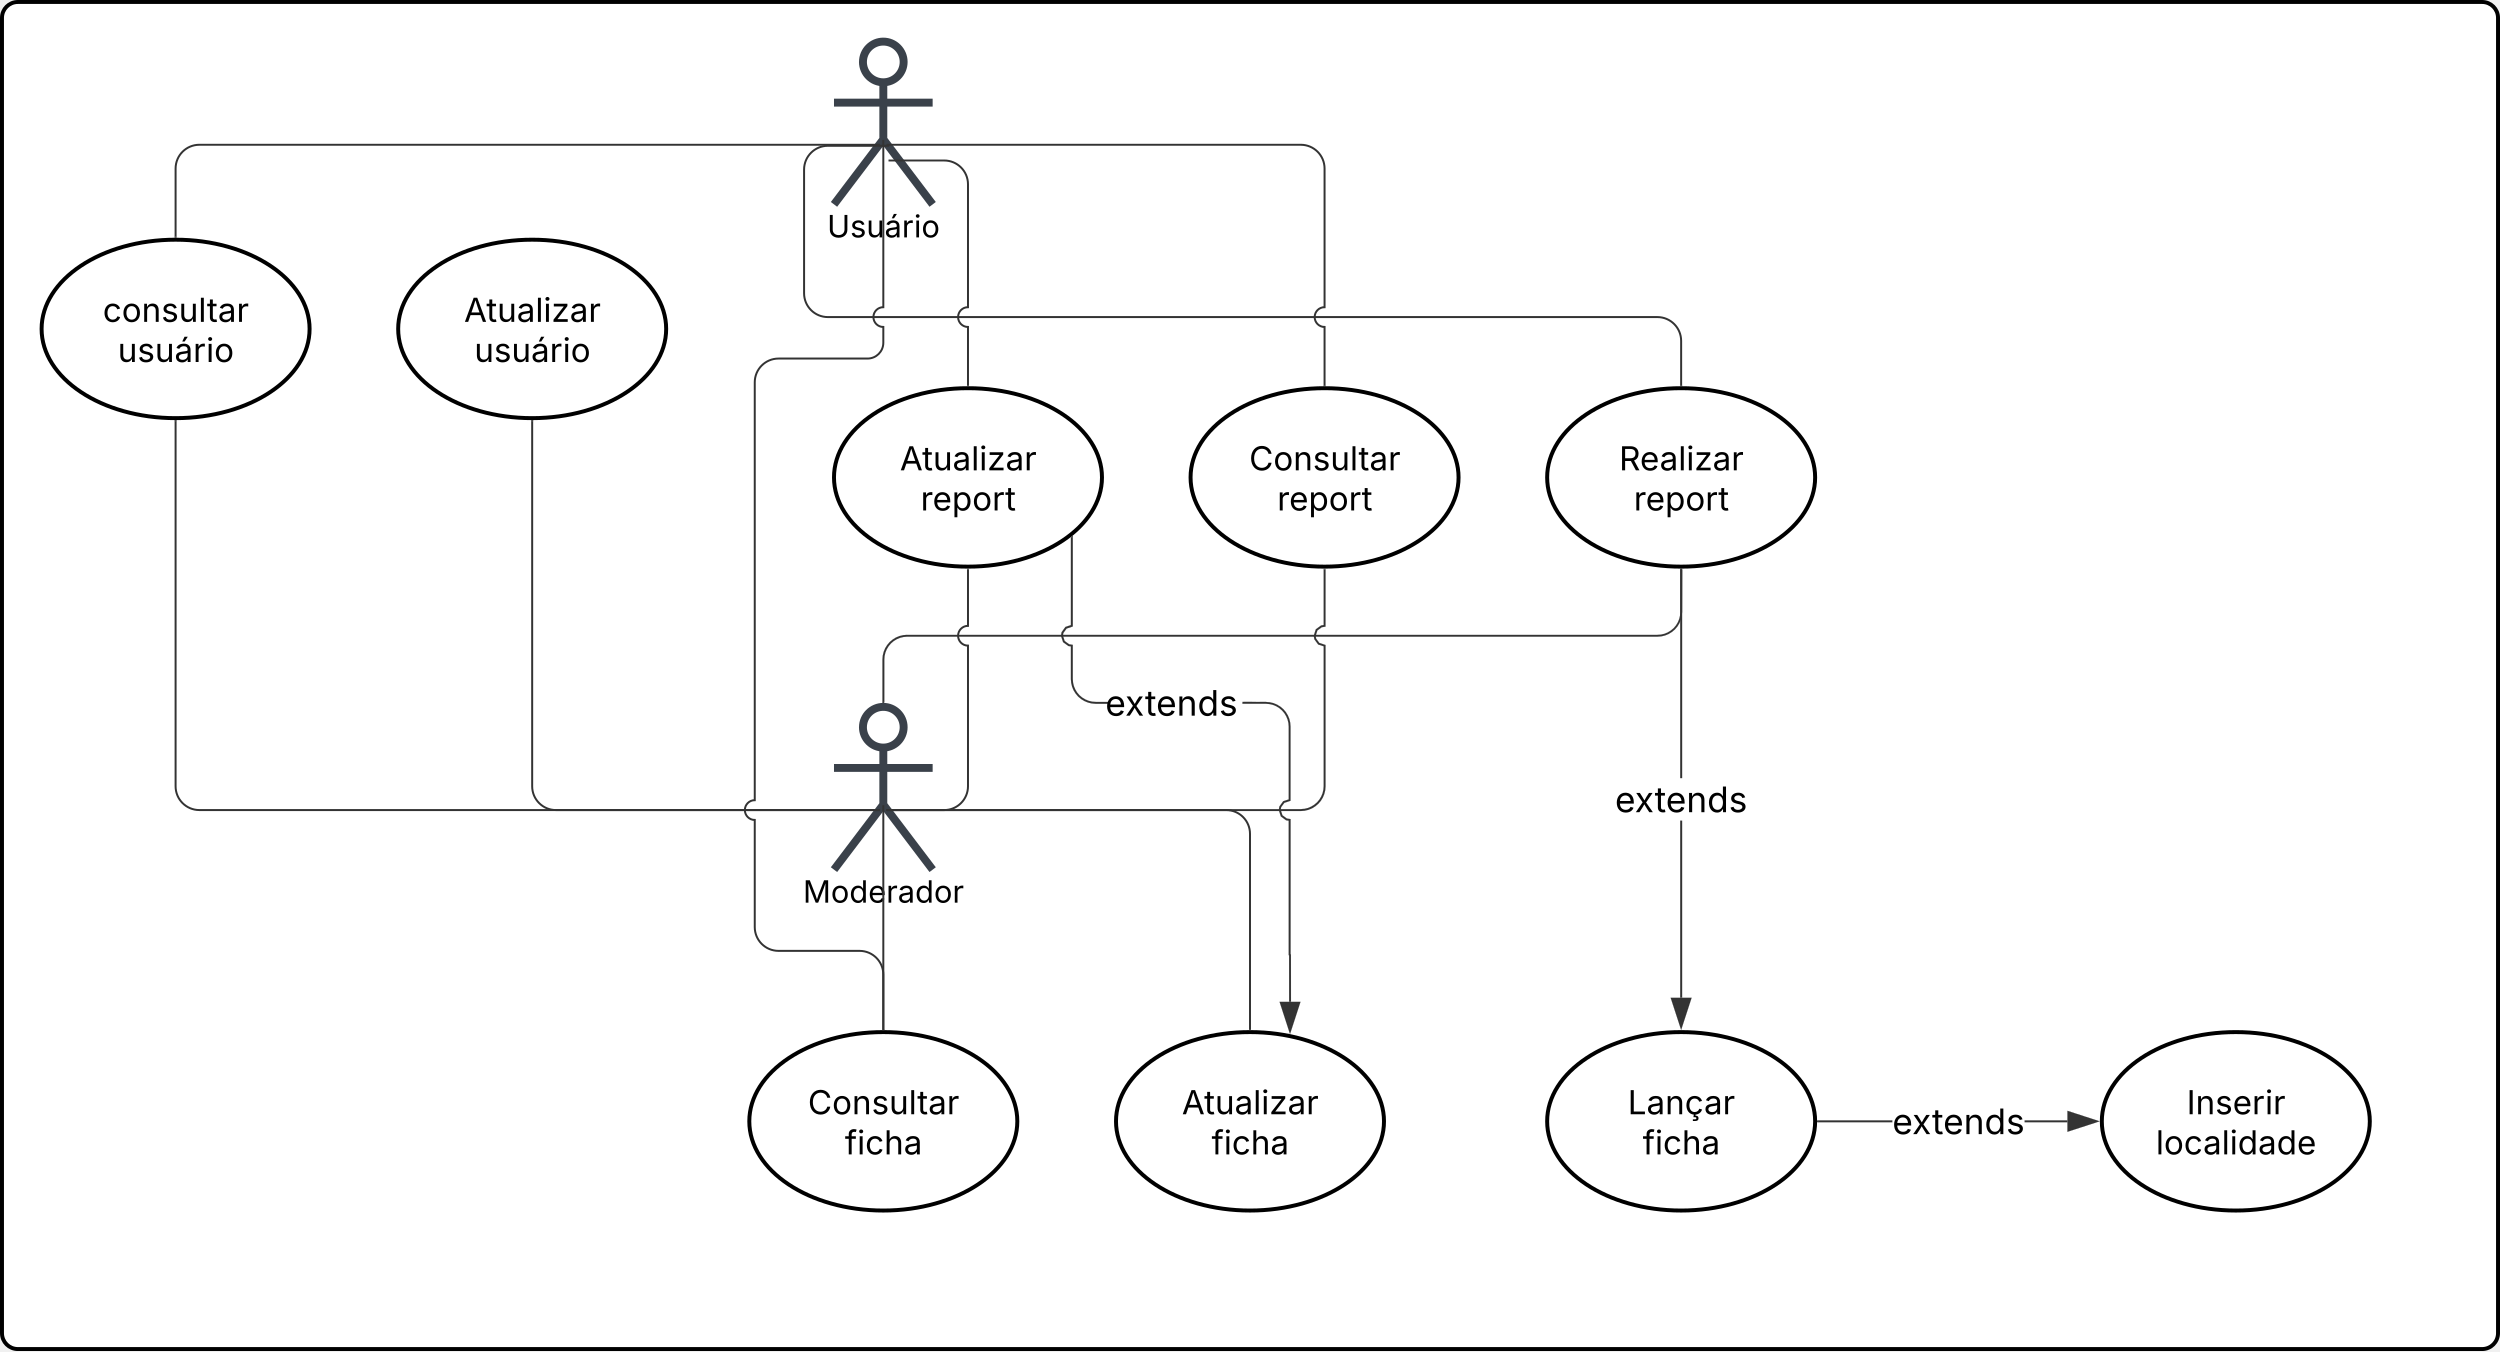
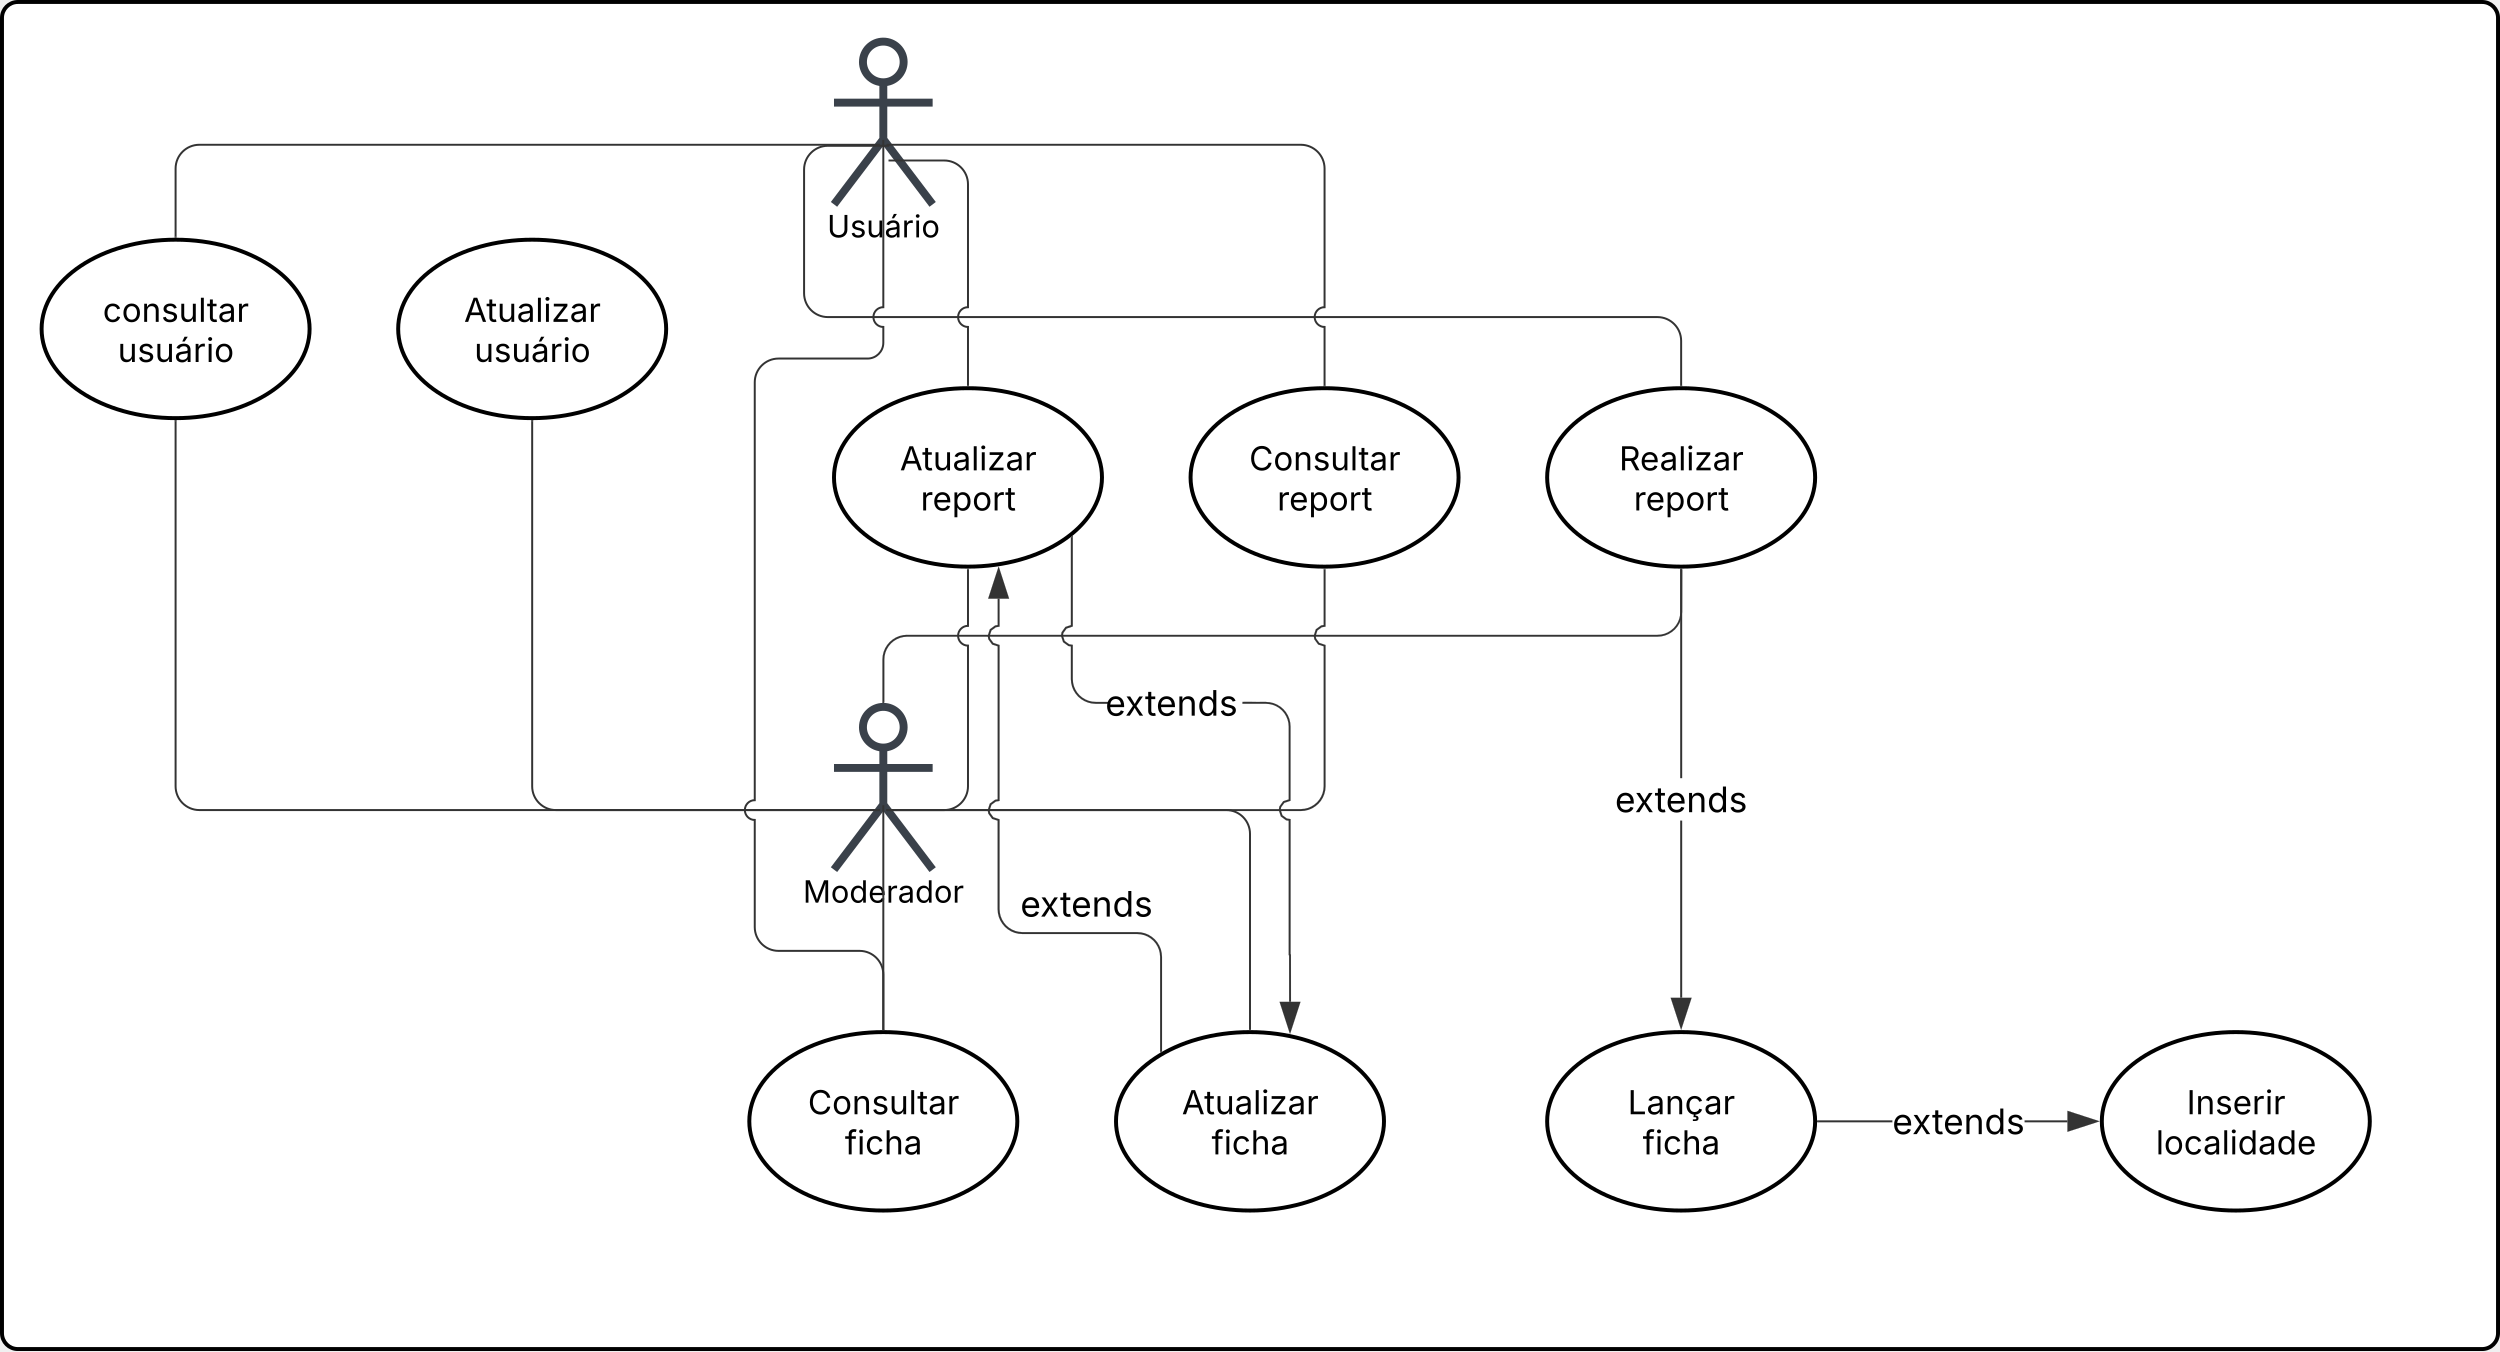
<svg xmlns="http://www.w3.org/2000/svg" xmlns:ns1="lucid" xmlns:xlink="http://www.w3.org/1999/xlink" width="1262" height="682">
  <g transform="translate(1621 541)" ns1:page-tab-id=".Q4MUjXso07N">
    <path d="M-1620-532a8 8 0 0 1 8-8h1244a8 8 0 0 1 8 8v664a8 8 0 0 1-8 8h-1244a8 8 0 0 1-8-8z" stroke="#000" stroke-width="2" fill="#fff" />
    <path d="M-1185.38-509.63v-.1A10.27 10.27 0 0 1-1175.1-520a10.27 10.27 0 0 1 10.26 10.27 10.27 10.27 0 0 1-10.27 10.27 10.27 10.27 0 0 1-10.28-10.27v-.1" stroke="#3a414a" stroke-width="4" fill="#fff" />
    <path d="M-1200-514a6 6 0 0 1 6-6h37.8a6 6 0 0 1 6 6v70.17a6 6 0 0 1-6 6h-37.8a6 6 0 0 1-6-6z" fill="none" />
    <path d="M-1175.1-499.46v28.76l24.9 32.87m-24.9-32.87l-24.9 32.87m0-51.36h49.8" stroke="#3a414a" stroke-width="4" fill="none" />
    <use xlink:href="#a" transform="matrix(1,0,0,1,-1280,-437.8336) translate(76.54351 16.65864)" />
    <path d="M-704.72-300c0 24.88-30.28 45.04-67.64 45.04S-840-275.12-840-300s30.28-45.04 67.64-45.04 67.64 20.17 67.64 45.04z" stroke="#000" stroke-width="2" fill="#fff" />
    <use xlink:href="#b" transform="matrix(1,0,0,1,-819.7074,-327.0241) translate(16.04711 23.46213)" />
    <use xlink:href="#c" transform="matrix(1,0,0,1,-819.7074,-327.0241) translate(23.44442 43.71688)" />
    <path d="M-1064.72-300c0 24.88-30.28 45.04-67.64 45.04S-1200-275.12-1200-300s30.28-45.04 67.64-45.04 67.64 20.17 67.64 45.04z" stroke="#000" stroke-width="2" fill="#fff" />
    <use xlink:href="#d" transform="matrix(1,0,0,1,-1179.707,-327.0241) translate(12.97375 23.46213)" />
    <use xlink:href="#c" transform="matrix(1,0,0,1,-1179.707,-327.0241) translate(23.44442 43.71688)" />
    <path d="M-884.72-300c0 24.88-30.28 45.04-67.64 45.04S-1020-275.12-1020-300s30.28-45.04 67.64-45.04 67.64 20.17 67.64 45.04z" stroke="#000" stroke-width="2" fill="#fff" />
    <use xlink:href="#e" transform="matrix(1,0,0,1,-999.7074,-327.0241) translate(9.275093 23.46213)" />
    <use xlink:href="#c" transform="matrix(1,0,0,1,-999.7074,-327.0241) translate(23.44442 43.71688)" />
    <path d="M-1185.38-173.8v-.1a10.27 10.27 0 0 1 10.28-10.27 10.27 10.27 0 0 1 10.26 10.27 10.27 10.27 0 0 1-10.27 10.28 10.27 10.27 0 0 1-10.28-10.28v-.1" stroke="#3a414a" stroke-width="4" fill="#fff" />
    <path d="M-1200-178.17a6 6 0 0 1 6-6h37.8a6 6 0 0 1 6 6V-108a6 6 0 0 1-6 6h-37.8a6 6 0 0 1-6-6z" fill="none" />
    <path d="M-1175.1-163.63v28.76l24.9 32.87m-24.9-32.87L-1200-102m0-51.35h49.8" stroke="#3a414a" stroke-width="4" fill="none" />
    <use xlink:href="#f" transform="matrix(1,0,0,1,-1280,-102) translate(64.36415 16.65864)" />
    <path d="M-1175.6-467.4h-27.5a12 12 0 0 0-12 12v62.46a12 12 0 0 0 12 12h418.74a12 12 0 0 1 12 12v22.4M-1175.62-467.4h3.5" stroke="#333" fill="none" />
    <path d="M-771.88-346.02l-.46-.02h-.5v-.5h.96zM-771.88-232.05l-.15 1.93-.46 1.9-.74 1.8-1.02 1.68-1.28 1.5-1.5 1.26-1.65 1.02-1.8.75-1.9.45-1.94.15h-378.75l-1.8.15-1.77.42-1.67.7-1.54.94-1.37 1.18-1.18 1.38-.94 1.54-.7 1.67-.42 1.76-.13 1.82v21.37h-.95v-21.4l.15-1.94.46-1.9.75-1.82 1.02-1.66 1.27-1.5 1.5-1.26 1.66-1.03 1.8-.74 1.9-.45 1.95-.15h378.74l1.83-.14 1.75-.4 1.67-.7 1.54-.95 1.4-1.17 1.17-1.38.94-1.54.7-1.67.42-1.77.15-1.82v-21.36h.95z" stroke="#333" stroke-width=".05" fill="#333" />
    <path d="M-1174.63-186.12l-.47-.06-.48.06v-.58h.95z" fill="#333" />
    <path stroke="#333" stroke-width=".05" fill="#333" />
    <path d="M-772.37-253.96h.5v.5h-.96v-.52z" fill="#333" />
    <path stroke="#333" stroke-width=".05" fill="#333" />
    <path d="M-1169-459.98h24.64a12 12 0 0 1 12 12v62.04c-2.76 0-5 2.24-5 5s2.24 5 5 5v29.4M-1168.98-459.98h-3.5" stroke="#333" fill="none" />
    <path d="M-1131.88-346.02l-.46-.02h-.5v-.5h.96z" stroke="#333" stroke-width=".05" fill="#333" />
    <path d="M-1170-467.92h205.64a12 12 0 0 1 12 12v69.98c-2.76 0-5 2.24-5 5s2.24 5 5 5v29.4M-1169.97-467.92h-3.52" stroke="#333" fill="none" />
    <path d="M-951.88-346.02l-.46-.02h-.5v-.5h.96z" stroke="#333" stroke-width=".05" fill="#333" />
    <path d="M-1170-132.08h25.64a12 12 0 0 0 12-12v-71c-2.76 0-5-2.23-5-5 0-2.75 2.24-5 5-5v-28.38M-1169.97-132.08h-3.52" stroke="#333" fill="none" />
    <path d="M-1132.37-253.96h.5v.5h-.96v-.52zM-951.88-224.67l-1.87.3-2.24 1.64-.87 2.7.22 1.35 1.63 2.24 3.14 1.02v71.35l-.15 1.94-.46 1.9-.74 1.8-1.02 1.68-1.28 1.5-1.5 1.26-1.65 1.03-1.8.75-1.9.46-1.94.15H-1170v-.96h205.62l1.83-.14 1.75-.42 1.67-.7 1.54-.94 1.4-1.18 1.17-1.37.94-1.55.7-1.67.42-1.76.15-1.82v-70.63l-2.77-.9-1.95-2.67-.3-1.8 1.05-3.22 2.67-1.95 1.3-.2v-28h.95z" stroke="#333" stroke-width=".05" fill="#333" />
    <path d="M-1169.97-131.6h-3.52v-.96h3.53z" stroke="#333" stroke-width=".05" fill="#333" />
    <path d="M-952.37-253.96h.5v.5h-.96v-.52z" fill="#333" />
    <path stroke="#333" stroke-width=".05" fill="#333" />
    <path d="M-1284.72-374.96c0 24.88-30.28 45.04-67.64 45.04s-67.64-20.16-67.64-45.04 30.28-45.04 67.64-45.04 67.64 20.17 67.64 45.04z" stroke="#000" stroke-width="2" fill="#fff" />
    <use xlink:href="#d" transform="matrix(1,0,0,1,-1399.707,-401.9839) translate(12.97375 23.46213)" />
    <use xlink:href="#g" transform="matrix(1,0,0,1,-1399.707,-401.9839) translate(18.15596 43.71688)" />
    <path d="M-1464.72-374.96c0 24.88-30.28 45.04-67.64 45.04s-67.64-20.16-67.64-45.04 30.28-45.04 67.64-45.04 67.64 20.17 67.64 45.04z" stroke="#000" stroke-width="2" fill="#fff" />
    <use xlink:href="#h" transform="matrix(1,0,0,1,-1579.707,-401.9839) translate(10.60743 23.46213)" />
    <use xlink:href="#g" transform="matrix(1,0,0,1,-1579.707,-401.9839) translate(18.15596 43.71688)" />
    <path d="M-1180.22-132.08h-160.14a12 12 0 0 1-12-12v-184.34M-1180.23-132.08h3.5" stroke="#333" fill="none" />
    <path d="M-1352.37-328.92h.5v.5h-.96v-.52z" stroke="#333" stroke-width=".05" fill="#333" />
    <path d="M-1180.22-467.92h-340.14a12 12 0 0 0-12 12v34.42M-1180.23-467.92h3.5" stroke="#333" fill="none" />
    <path d="M-1531.88-420.98l-.46-.02h-.5v-.5h.96z" stroke="#333" stroke-width=".05" fill="#333" />
    <path d="M-424.72 25.04c0 24.88-30.28 45.04-67.64 45.04S-560 49.92-560 25.04-529.72-20-492.36-20s67.64 20.16 67.64 45.04z" stroke="#000" stroke-width="2" fill="#fff" />
    <use xlink:href="#i" transform="matrix(1,0,0,1,-539.7074,-1.983916) translate(22.54939 23.46213)" />
    <use xlink:href="#j" transform="matrix(1,0,0,1,-539.7074,-1.983916) translate(7.006855 43.71688)" />
    <path d="M-665.76 25.52h-37.46v-.95h37.46zm88.38 0h-21.58v-.95h21.58z" stroke="#333" stroke-width=".05" fill="#333" />
    <path d="M-703.2 25.52h-.53v-.95h.53z" fill="#333" />
    <path stroke="#333" stroke-width=".05" fill="#333" />
    <path d="M-562.62 25.04l-14.26 4.64V20.4z" fill="#333" />
    <path d="M-561.08 25.04l-16.28 5.3v-10.6zm-15.33 3.98l12.25-3.98-12.26-3.98z" stroke="#333" stroke-width=".05" fill="#333" />
    <use xlink:href="#k" transform="matrix(1,0,0,1,-665.7565,14.285) translate(0.005 17.22222)" />
    <path d="M-1180.22-132.08h-340.14a12 12 0 0 1-12-12v-184.34M-1180.23-132.08h3.5" stroke="#333" fill="none" />
    <path d="M-1532.37-328.92h.5v.5h-.96v-.52z" stroke="#333" stroke-width=".05" fill="#333" />
    <path d="M-1107.46 25.04c0 24.88-30.3 45.04-67.64 45.04-37.36 0-67.65-20.16-67.65-45.04S-1212.45-20-1175.1-20c37.35 0 67.64 20.16 67.64 45.04z" stroke="#000" stroke-width="2" fill="#fff" />
    <use xlink:href="#e" transform="matrix(1,0,0,1,-1222.455,-1.983916) translate(9.275093 23.46213)" />
    <use xlink:href="#l" transform="matrix(1,0,0,1,-1222.455,-1.983916) translate(27.94412 43.71688)" />
    <path d="M-922.36 25.04c0 24.88-30.28 45.04-67.64 45.04s-67.64-20.16-67.64-45.04S-1027.36-20-990-20s67.64 20.16 67.64 45.04z" stroke="#000" stroke-width="2" fill="#fff" />
    <use xlink:href="#d" transform="matrix(1,0,0,1,-1037.349,-1.983916) translate(12.97375 23.46213)" />
    <use xlink:href="#l" transform="matrix(1,0,0,1,-1037.349,-1.983916) translate(27.94412 43.71688)" />
    <path d="M-704.72 25.04c0 24.88-30.28 45.04-67.64 45.04S-840 49.92-840 25.04-809.72-20-772.36-20s67.64 20.16 67.64 45.04z" stroke="#000" stroke-width="2" fill="#fff" />
    <use xlink:href="#m" transform="matrix(1,0,0,1,-819.7074,-1.983916) translate(20.40785 23.46213)" />
    <use xlink:href="#l" transform="matrix(1,0,0,1,-819.7074,-1.983916) translate(27.94412 43.71688)" />
    <path d="M-1175.1-466.9v80.96c-2.77 0-5 2.24-5 5s2.23 5 5 5v7.97a7.97 7.97 0 0 1-7.97 7.97H-1228a12 12 0 0 0-12 12v210.92c-2.76 0-5 2.24-5 5s2.24 5 5 5V-73a12 12 0 0 0 12 12h40.9a12 12 0 0 1 12 12v27.5M-1175.1-466.88v-3.5" stroke="#333" fill="none" />
    <path d="M-1174.63-20.98l-.46-.02h-.48v-.5h.95z" stroke="#333" stroke-width=".05" fill="#333" />
    <path d="M-1175.1-131.05V-21.5M-1175.1-131.04v-3.5" stroke="#333" fill="none" />
    <path d="M-1174.63-20.98l-.46-.02h-.48v-.5h.95z" stroke="#333" stroke-width=".05" fill="#333" />
    <path d="M-1170-132.08h168a12 12 0 0 1 12 12v98.58M-1169.97-132.08h-3.52" stroke="#333" fill="none" />
    <path d="M-989.52-20.98L-990-21h-.48v-.5h.96zM-771.88-37.38h-.95v-89.34h.95zm0-110.86h-.95v-105.22h.95z" stroke="#333" stroke-width=".05" fill="#333" />
    <path d="M-772.37-253.96h.5v.5h-.96v-.52z" fill="#333" />
    <path stroke="#333" stroke-width=".05" fill="#333" />
    <path d="M-772.36-22.62L-777-36.88h9.28z" fill="#333" />
    <path d="M-772.36-21.08l-5.3-16.28h10.6zm-3.98-15.33l3.98 12.24 3.98-12.25z" stroke="#333" stroke-width=".05" fill="#333" />
-     <g>
-       <use xlink:href="#k" transform="matrix(1,0,0,1,-805.7565,-148.2351) translate(0.005 17.22222)" />
-     </g>
+     <use xlink:href="#k" transform="matrix(1,0,0,1,-805.7565,-148.2351) translate(0.005 17.22222)" />
    <path d="M-981.98-186.66l1.93.15 1.9.45 1.8.75 1.68 1.02 1.5 1.27 1.26 1.48 1.02 1.67.75 1.8.45 1.92.15 1.93v37.46l-3.13 1.03-1.63 2.22-.2 1.36.87 2.7 2.24 1.63 1.88.3v68.22l.18.1.02 23.87h-.94l-.02-23.34-.2-.22v-67.82l-1.3-.2-2.66-1.96-1.05-3.2.3-1.8 1.95-2.68 2.77-.9v-36.75l-.14-1.82-.42-1.74-.7-1.67-.94-1.56-1.17-1.37-1.38-1.18-1.54-.95-1.67-.7-1.76-.4-1.82-.16h-11.8v-.96zm-100.6-37.04l-1.63 2.24-.23 1.35.88 2.7 2.24 1.62 1.86.3v17.28l.14 1.82.42 1.76.7 1.67.94 1.54 1.17 1.37 1.38 1.17 1.55.94 1.67.7 1.76.42 1.82.14h7.3v.95h-7.34l-1.93-.16-1.9-.46-1.8-.75-1.68-1.02-1.5-1.26-1.26-1.5-1.04-1.66-.74-1.8-.46-1.9-.15-1.94v-16.5l-1.3-.22-2.66-1.94-1.05-3.2.3-1.82 1.94-2.67 2.77-.92v-44.37h.96v45.07z" stroke="#333" stroke-width=".05" fill="#333" />
    <path d="M-1079.44-269.78h-.95v-.16l.96-.7z" fill="#333" />
    <path stroke="#333" stroke-width=".05" fill="#333" />
    <path d="M-969.8-20.55l-4.63-14.26h9.27z" fill="#333" />
    <path d="M-969.8-19l-5.28-16.3h10.58zm-3.97-15.34l3.98 12.26 4-12.26z" stroke="#333" stroke-width=".05" fill="#333" />
    <g>
      <use xlink:href="#k" transform="matrix(1,0,0,1,-1060.603,-196.9387) translate(-2.439375 17.22222)" />
+     </g>
+     <path d="M-1116.42-224.67l-1.86.3-2.24 1.64-.88 2.7.2 1.35 1.65 2.24 3.13 1.02v78.74l-1.86.3-2.24 1.64-.88 2.7.2 1.35 1.65 2.25 3.13 1.02v45.4l.15 1.83.42 1.76.7 1.67.94 1.54 1.16 1.38 1.38 1.17 1.54.95 1.67.7 1.76.4 1.83.16h57.98l1.94.15 1.9.45 1.82.75 1.66 1.03 1.5 1.28 1.27 1.5 1 1.66.76 1.8.45 1.9.17 1.94v47.74h-.95v-47.7l-.15-1.82-.42-1.76-.7-1.67-.93-1.54-1.18-1.38-1.38-1.17-1.54-.95-1.67-.7-1.76-.4-1.83-.16h-57.98l-1.94-.15-1.9-.45-1.82-.75-1.66-1.03-1.5-1.28-1.26-1.5-1.03-1.66-.76-1.8-.45-1.9-.17-1.94v-44.76l-2.77-.9-1.95-2.67-.28-1.82 1.05-3.2 2.67-1.96 1.3-.2v-77.25l-2.78-.9-1.95-2.67-.28-1.8 1.05-3.22 2.67-1.95 1.3-.2v-13.32h.94z" stroke="#333" stroke-width=".05" fill="#333" />
+     <path d="M-1034.43-10.03l-.95.5v-.76h.95z" fill="#333" />
+     <path stroke="#333" stroke-width=".05" fill="#333" />
+     <path d="M-1112.26-239.3h-9.27l4.64-14.25z" fill="#333" />
+     <path d="M-1111.6-238.8h-10.58l5.3-16.3zm-9.27-.96h7.96l-4-12.25z" stroke="#333" stroke-width=".05" fill="#333" />
+     <g>
+       <use xlink:href="#k" transform="matrix(1,0,0,1,-1092.538,-95.51042) translate(-13.39844 17.22222)" />
    </g>
    <defs>
      <path d="M763 24c-353 0-583-224-583-531v-983h190v968c0 214 149 370 393 370 243 0 391-156 391-370v-968h190v983c0 307-230 531-581 531" id="n" />
      <path d="M538 24C308 24 148-78 108-271l171-41c32 123 123 178 257 178 156 0 256-77 256-169 0-77-54-128-164-154l-186-44c-203-48-300-148-300-305 0-192 176-326 414-326 230 0 351 112 402 269l-163 42c-31-80-94-158-238-158-133 0-233 69-233 162 0 83 57 129 188 160l169 40c203 48 298 149 298 302 0 196-179 339-441 339" id="o" />
      <path d="M537 14c-226 0-379-139-379-422v-710h180v695c0 172 97 275 253 275 160 0 281-109 281-300v-670h181V0H879v-209C806-46 684 14 537 14" id="p" />
      <path d="M471 26C259 26 90-98 90-318c0-256 228-303 435-329 202-27 287-16 287-108 0-139-79-219-234-219-161 0-248 86-283 164l-173-57c86-203 278-265 451-265 150 0 419 46 419 395V0H815v-152h-12C765-73 660 26 471 26zm31-159c199 0 310-134 310-271v-155c-30 35-226 55-295 64-131 17-246 59-246 186 0 116 97 176 231 176zm-23-1131l140-294h201l-194 294H479" id="q" />
      <path d="M158 0v-1118h174v172h12c41-113 157-188 290-188 26 0 70 2 91 3v181c-11-2-60-10-108-10-161 0-279 109-279 260V0H158" id="r" />
      <path d="M158 0v-1118h180V0H158zm91-1301c-68 0-125-53-125-119s57-119 125-119c69 0 126 53 126 119s-57 119-126 119" id="s" />
      <path d="M613 24c-304 0-509-231-509-576 0-350 205-580 509-580 305 0 511 230 511 580 0 345-206 576-511 576zm0-161c226 0 329-195 329-415 0-222-103-419-329-419-223 0-326 196-326 419 0 220 103 415 326 415" id="t" />
      <g id="a">
        <use transform="matrix(0.007595486,0,0,0.007595486,0,0)" xlink:href="#n" />
        <use transform="matrix(0.007595486,0,0,0.007595486,11.57552,0)" xlink:href="#o" />
        <use transform="matrix(0.007595486,0,0,0.007595486,19.78624,0)" xlink:href="#p" />
        <use transform="matrix(0.007595486,0,0,0.007595486,28.98438,0)" xlink:href="#q" />
        <use transform="matrix(0.007595486,0,0,0.007595486,37.71918,0)" xlink:href="#r" />
        <use transform="matrix(0.007595486,0,0,0.007595486,43.81836,0)" xlink:href="#s" />
        <use transform="matrix(0.007595486,0,0,0.007595486,47.58572,0)" xlink:href="#t" />
      </g>
      <path d="M180 0v-1490h510c348 0 508 194 508 460 0 198-88 351-276 417L1256 0h-220L726-579c-117 2-238 0-356 1V0H180zm190-747h312c235 0 327-108 327-283 0-177-92-293-329-293H370v576" id="u" />
      <path d="M628 24c-324 0-524-230-524-574 0-343 198-582 503-582 237 0 487 146 487 559v75H286c9 234 145 362 343 362 132 0 231-58 273-172l174 48C1024-91 857 24 628 24zM287-650h624c-17-190-120-322-304-322-192 0-309 151-320 322" id="v" />
      <path d="M471 26C259 26 90-98 90-318c0-256 228-303 435-329 202-27 287-16 287-108 0-139-79-219-234-219-161 0-248 86-283 164l-173-57c86-203 278-265 451-265 150 0 419 46 419 395V0H815v-152h-12C765-73 660 26 471 26zm31-159c199 0 310-134 310-271v-155c-30 35-226 55-295 64-131 17-246 59-246 186 0 116 97 176 231 176" id="w" />
      <path d="M338-1490V0H158v-1490h180" id="x" />
      <path d="M126 0v-134l627-806v-11H146v-167h839v143L376-178v11h629V0H126" id="y" />
      <g id="b">
        <use transform="matrix(0.008173828,0,0,0.008173828,0,0)" xlink:href="#u" />
        <use transform="matrix(0.008173828,0,0,0.008173828,10.52789,0)" xlink:href="#v" />
        <use transform="matrix(0.008173828,0,0,0.008173828,20.45092,0)" xlink:href="#w" />
        <use transform="matrix(0.008173828,0,0,0.008173828,29.85082,0)" xlink:href="#x" />
        <use transform="matrix(0.008173828,0,0,0.008173828,33.90504,0)" xlink:href="#s" />
        <use transform="matrix(0.008173828,0,0,0.008173828,37.95926,0)" xlink:href="#y" />
        <use transform="matrix(0.008173828,0,0,0.008173828,47.20386,0)" xlink:href="#w" />
        <use transform="matrix(0.008173828,0,0,0.008173828,56.60376,0)" xlink:href="#r" />
      </g>
      <path d="M158 418v-1536h174v179h20c37-59 106-193 324-193 279 0 474 222 474 576 0 356-194 580-473 580-213 0-288-135-325-197h-14v591H158zm492-555c209 0 317-186 317-421 0-232-105-413-317-413-206 0-314 166-314 413 0 249 111 421 314 421" id="z" />
      <path d="M598-1118v154H368v674c0 100 37 144 132 144 23 0 62-6 92-12L629-6c-37 13-88 20-134 20-193 0-307-107-307-290v-688H20v-154h168v-266h180v266h230" id="A" />
      <g id="c">
        <use transform="matrix(0.008173828,0,0,0.008173828,0,0)" xlink:href="#r" />
        <use transform="matrix(0.008173828,0,0,0.008173828,6.024111,0)" xlink:href="#v" />
        <use transform="matrix(0.008173828,0,0,0.008173828,15.78366,0)" xlink:href="#z" />
        <use transform="matrix(0.008173828,0,0,0.008173828,26.03364,0)" xlink:href="#t" />
        <use transform="matrix(0.008173828,0,0,0.008173828,36.0711,0)" xlink:href="#r" />
        <use transform="matrix(0.008173828,0,0,0.008173828,42.63469,0)" xlink:href="#A" />
      </g>
      <path d="M52 0l541-1490h220L1361 0h-200l-149-416H398L254 0H52zm404-582h497c-103-290-145-390-251-756-108 377-145 460-246 756" id="B" />
      <g id="d">
        <use transform="matrix(0.008173828,0,0,0.008173828,0,0)" xlink:href="#B" />
        <use transform="matrix(0.008173828,0,0,0.008173828,11.22267,0)" xlink:href="#A" />
        <use transform="matrix(0.008173828,0,0,0.008173828,16.69913,0)" xlink:href="#p" />
        <use transform="matrix(0.008173828,0,0,0.008173828,26.59764,0)" xlink:href="#w" />
        <use transform="matrix(0.008173828,0,0,0.008173828,35.99754,0)" xlink:href="#x" />
        <use transform="matrix(0.008173828,0,0,0.008173828,40.05176,0)" xlink:href="#s" />
        <use transform="matrix(0.008173828,0,0,0.008173828,44.10598,0)" xlink:href="#y" />
        <use transform="matrix(0.008173828,0,0,0.008173828,53.35058,0)" xlink:href="#w" />
        <use transform="matrix(0.008173828,0,0,0.008173828,62.75048,0)" xlink:href="#r" />
      </g>
      <path d="M783 20c-382 0-661-292-661-764 0-473 279-766 661-766 302 0 548 182 601 489h-190c-42-204-217-313-411-313-268 0-476 208-476 590 0 381 209 588 476 588 195 0 369-110 411-313h190c-52 303-296 489-601 489" id="C" />
      <path d="M338-670V0H158v-1118h173l1 207c72-158 192-221 342-221 226 0 378 139 378 422V0H872v-695c0-172-96-275-252-275-161 0-282 109-282 300" id="D" />
      <g id="e">
        <use transform="matrix(0.008173828,0,0,0.008173828,0,0)" xlink:href="#C" />
        <use transform="matrix(0.008173828,0,0,0.008173828,12.22805,0)" xlink:href="#t" />
        <use transform="matrix(0.008173828,0,0,0.008173828,22.26551,0)" xlink:href="#D" />
        <use transform="matrix(0.008173828,0,0,0.008173828,32.15584,0)" xlink:href="#o" />
        <use transform="matrix(0.008173828,0,0,0.008173828,40.99175,0)" xlink:href="#p" />
        <use transform="matrix(0.008173828,0,0,0.008173828,50.89025,0)" xlink:href="#x" />
        <use transform="matrix(0.008173828,0,0,0.008173828,55.18969,0)" xlink:href="#A" />
        <use transform="matrix(0.008173828,0,0,0.008173828,60.74789,0)" xlink:href="#w" />
        <use transform="matrix(0.008173828,0,0,0.008173828,70.14779,0)" xlink:href="#r" />
      </g>
      <path d="M180 0v-1490h270l367 940c28 72 75 218 110 339 35-117 81-264 110-339l362-940h271V0h-187c2-448-5-837 7-1287-157 497-311 829-483 1287H842C666-458 514-784 354-1284c12 438 5 843 7 1284H180" id="E" />
      <path d="M577 24c-279 0-473-224-473-580 0-354 195-576 474-576 218 0 287 134 324 193h14v-551h180V0H922v-173h-20C865-111 790 24 577 24zm27-161c203 0 314-172 314-421 0-247-108-413-314-413-212 0-317 181-317 413 0 235 108 421 317 421" id="F" />
      <g id="f">
        <use transform="matrix(0.007595486,0,0,0.007595486,0,0)" xlink:href="#E" />
        <use transform="matrix(0.007595486,0,0,0.007595486,14.05165,0)" xlink:href="#t" />
        <use transform="matrix(0.007595486,0,0,0.007595486,23.37891,0)" xlink:href="#F" />
        <use transform="matrix(0.007595486,0,0,0.007595486,32.90365,0)" xlink:href="#v" />
        <use transform="matrix(0.007595486,0,0,0.007595486,41.97266,0)" xlink:href="#r" />
        <use transform="matrix(0.007595486,0,0,0.007595486,47.82878,0)" xlink:href="#w" />
        <use transform="matrix(0.007595486,0,0,0.007595486,56.56359,0)" xlink:href="#F" />
        <use transform="matrix(0.007595486,0,0,0.007595486,66.08832,0)" xlink:href="#t" />
        <use transform="matrix(0.007595486,0,0,0.007595486,75.41558,0)" xlink:href="#r" />
      </g>
      <g id="g">
        <use transform="matrix(0.008173828,0,0,0.008173828,0,0)" xlink:href="#p" />
        <use transform="matrix(0.008173828,0,0,0.008173828,9.898506,0)" xlink:href="#o" />
        <use transform="matrix(0.008173828,0,0,0.008173828,18.73441,0)" xlink:href="#p" />
        <use transform="matrix(0.008173828,0,0,0.008173828,28.63292,0)" xlink:href="#q" />
        <use transform="matrix(0.008173828,0,0,0.008173828,38.03282,0)" xlink:href="#r" />
        <use transform="matrix(0.008173828,0,0,0.008173828,44.59641,0)" xlink:href="#s" />
        <use transform="matrix(0.008173828,0,0,0.008173828,48.65063,0)" xlink:href="#t" />
      </g>
      <path d="M613 24c-304 0-509-231-509-576 0-350 205-580 509-580 216 0 392 114 453 309l-173 49c-33-115-133-197-280-197-223 0-326 196-326 419 0 220 103 415 326 415 150 0 252-85 285-206l172 49C1010-95 832 24 613 24" id="G" />
      <g id="h">
        <use transform="matrix(0.008173828,0,0,0.008173828,0,0)" xlink:href="#G" />
        <use transform="matrix(0.008173828,0,0,0.008173828,9.563379,0)" xlink:href="#t" />
        <use transform="matrix(0.008173828,0,0,0.008173828,19.60084,0)" xlink:href="#D" />
        <use transform="matrix(0.008173828,0,0,0.008173828,29.49117,0)" xlink:href="#o" />
        <use transform="matrix(0.008173828,0,0,0.008173828,38.32708,0)" xlink:href="#p" />
        <use transform="matrix(0.008173828,0,0,0.008173828,48.22559,0)" xlink:href="#x" />
        <use transform="matrix(0.008173828,0,0,0.008173828,52.52502,0)" xlink:href="#A" />
        <use transform="matrix(0.008173828,0,0,0.008173828,58.08322,0)" xlink:href="#w" />
        <use transform="matrix(0.008173828,0,0,0.008173828,67.48313,0)" xlink:href="#r" />
      </g>
      <path d="M370-1490V0H180v-1490h190" id="H" />
      <g id="i">
        <use transform="matrix(0.008173828,0,0,0.008173828,0,0)" xlink:href="#H" />
        <use transform="matrix(0.008173828,0,0,0.008173828,4.495605,0)" xlink:href="#D" />
        <use transform="matrix(0.008173828,0,0,0.008173828,14.38594,0)" xlink:href="#o" />
        <use transform="matrix(0.008173828,0,0,0.008173828,23.22185,0)" xlink:href="#v" />
        <use transform="matrix(0.008173828,0,0,0.008173828,32.9814,0)" xlink:href="#r" />
        <use transform="matrix(0.008173828,0,0,0.008173828,39.54498,0)" xlink:href="#s" />
        <use transform="matrix(0.008173828,0,0,0.008173828,43.5992,0)" xlink:href="#r" />
      </g>
      <g id="j">
        <use transform="matrix(0.008173828,0,0,0.008173828,0,0)" xlink:href="#x" />
        <use transform="matrix(0.008173828,0,0,0.008173828,4.054219,0)" xlink:href="#t" />
        <use transform="matrix(0.008173828,0,0,0.008173828,14.09168,0)" xlink:href="#G" />
        <use transform="matrix(0.008173828,0,0,0.008173828,23.81854,0)" xlink:href="#w" />
        <use transform="matrix(0.008173828,0,0,0.008173828,33.21844,0)" xlink:href="#x" />
        <use transform="matrix(0.008173828,0,0,0.008173828,37.27266,0)" xlink:href="#s" />
        <use transform="matrix(0.008173828,0,0,0.008173828,41.32687,0)" xlink:href="#F" />
        <use transform="matrix(0.008173828,0,0,0.008173828,51.57686,0)" xlink:href="#w" />
        <use transform="matrix(0.008173828,0,0,0.008173828,60.97676,0)" xlink:href="#F" />
        <use transform="matrix(0.008173828,0,0,0.008173828,71.22674,0)" xlink:href="#v" />
      </g>
      <path d="M65 0l393-574-370-544h210c88 136 192 297 267 435 67-142 176-302 264-435h206L661-564 1053 0H844c-94-144-206-310-287-458C484-308 366-142 273 0H65" id="I" />
      <g id="k">
        <use transform="matrix(0.008680556,0,0,0.008680556,0,0)" xlink:href="#v" />
        <use transform="matrix(0.008680556,0,0,0.008680556,9.965278,0)" xlink:href="#I" />
        <use transform="matrix(0.008680556,0,0,0.008680556,20.01736,0)" xlink:href="#A" />
        <use transform="matrix(0.008680556,0,0,0.008680556,25.65972,0)" xlink:href="#v" />
        <use transform="matrix(0.008680556,0,0,0.008680556,36.02431,0)" xlink:href="#D" />
        <use transform="matrix(0.008680556,0,0,0.008680556,46.52778,0)" xlink:href="#F" />
        <use transform="matrix(0.008680556,0,0,0.008680556,57.41319,0)" xlink:href="#o" />
      </g>
      <path d="M678-1118v154H420V0H240v-964H20v-154h220v-149c0-194 155-293 318-293 85 0 141 18 168 30l-50 154c-19-6-47-17-97-17-111 0-159 58-159 166v109h258" id="J" />
      <path d="M338-670V0H158v-1490h180v566c73-149 190-208 336-208 226 0 379 139 379 422V0H872v-695c0-172-96-275-252-275-161 0-282 109-282 300" id="K" />
      <g id="l">
        <use transform="matrix(0.008173828,0,0,0.008173828,0,0)" xlink:href="#J" />
        <use transform="matrix(0.008173828,0,0,0.008173828,6.195762,0)" xlink:href="#s" />
        <use transform="matrix(0.008173828,0,0,0.008173828,10.24998,0)" xlink:href="#G" />
        <use transform="matrix(0.008173828,0,0,0.008173828,19.81336,0)" xlink:href="#K" />
        <use transform="matrix(0.008173828,0,0,0.008173828,29.71187,0)" xlink:href="#w" />
      </g>
      <path d="M180 0v-1490h190v1322h690V0H180" id="L" />
      <path d="M502 418V313h118c73 0 98-17 98-66s-25-65-98-65h-82l21-161C285-4 104-228 104-552c0-350 205-580 509-580 216 0 392 114 453 309l-173 49c-33-115-133-197-280-197-223 0-326 196-326 419 0 220 103 415 326 415 150 0 252-85 285-206l172 49C1015-110 859 5 663 22v64c130 5 189 54 189 162 0 118-71 170-231 170H502" id="M" />
      <g id="m">
        <use transform="matrix(0.008173828,0,0,0.008173828,0,0)" xlink:href="#L" />
        <use transform="matrix(0.008173828,0,0,0.008173828,9.465293,0)" xlink:href="#w" />
        <use transform="matrix(0.008173828,0,0,0.008173828,18.8652,0)" xlink:href="#D" />
        <use transform="matrix(0.008173828,0,0,0.008173828,28.75553,0)" xlink:href="#M" />
        <use transform="matrix(0.008173828,0,0,0.008173828,38.48238,0)" xlink:href="#w" />
        <use transform="matrix(0.008173828,0,0,0.008173828,47.88229,0)" xlink:href="#r" />
      </g>
    </defs>
  </g>
</svg>
